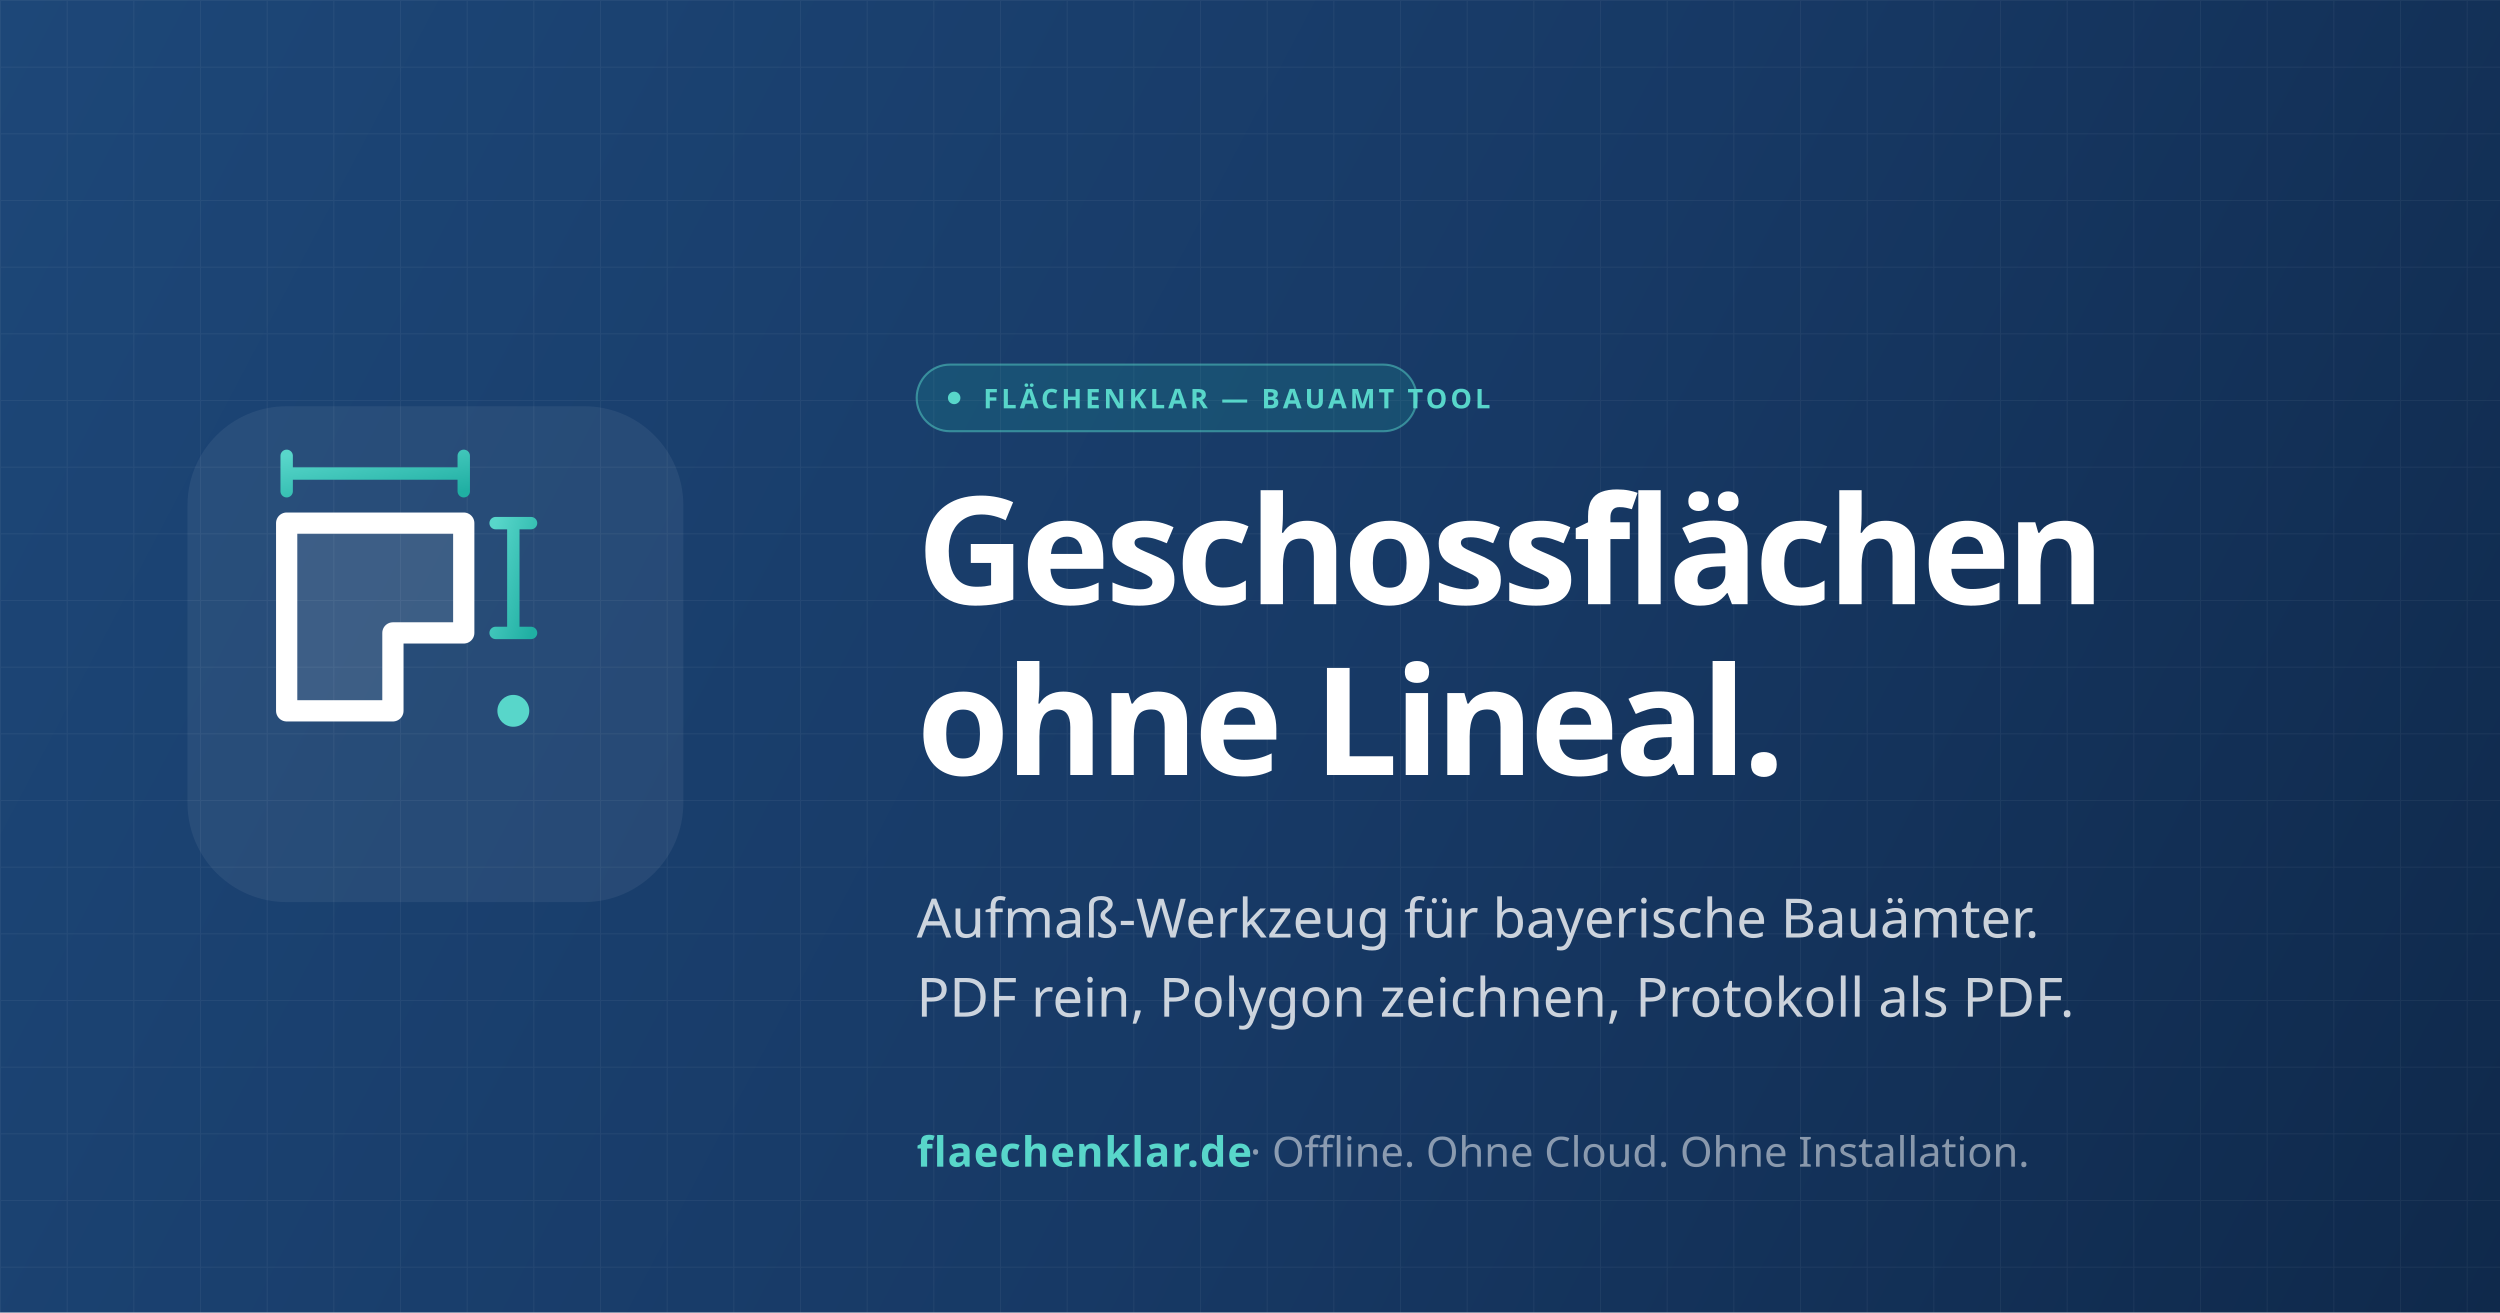
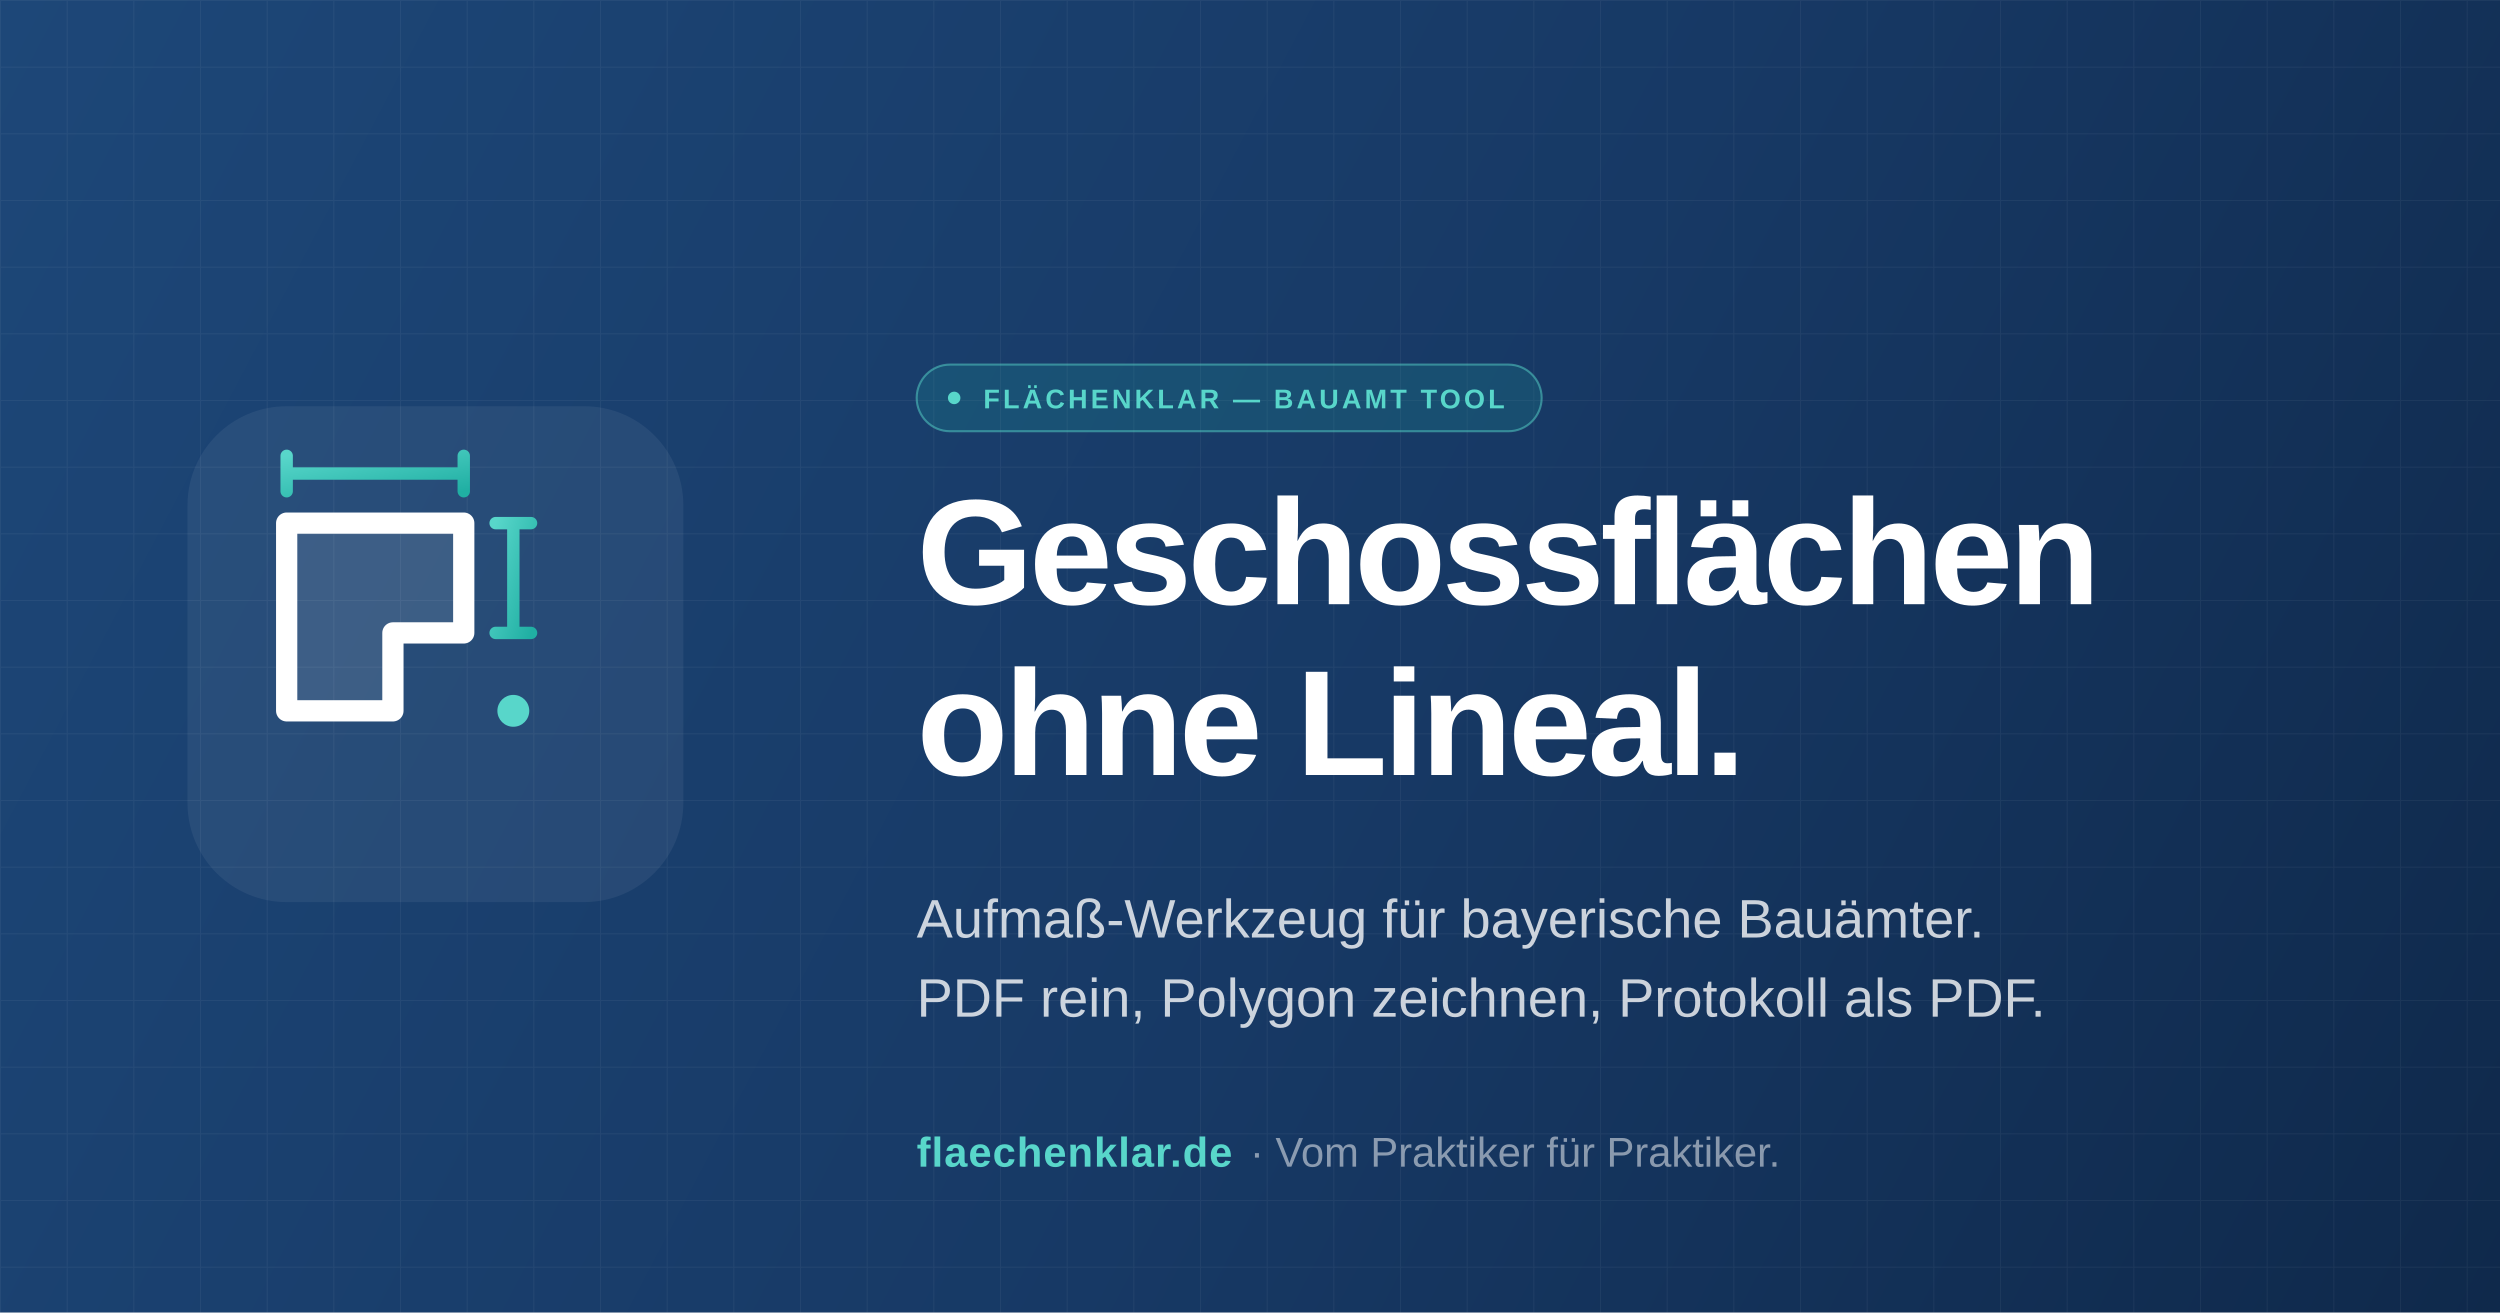
<svg xmlns="http://www.w3.org/2000/svg" width="1200" height="630" viewBox="0 0 1200 630" role="img" aria-labelledby="og-title og-desc">
  <defs>
    <linearGradient id="bg" x1="0" y1="0" x2="1200" y2="630" gradientUnits="userSpaceOnUse">
      <stop offset="0" stop-color="#1D4778" />
      <stop offset="0.55" stop-color="#173965" />
      <stop offset="1" stop-color="#0F294B" />
    </linearGradient>
    <linearGradient id="accent" x1="0" y1="0" x2="1" y2="1">
      <stop offset="0" stop-color="#58D6CA" />
      <stop offset="1" stop-color="#20AFA3" />
    </linearGradient>
    <pattern id="grid" width="32" height="32" patternUnits="userSpaceOnUse">
      <path d="M 32 0 L 0 0 0 32" fill="none" stroke="#FFFFFF" stroke-opacity="0.05" stroke-width="1" />
    </pattern>
  </defs>
  <rect width="1200" height="630" fill="url(#bg)" />
  <rect width="1200" height="630" fill="url(#grid)" />
  <g transform="translate(90, 195) scale(1.7)">
    <rect width="140" height="140" rx="28" fill="#FFFFFF" fill-opacity="0.06" />
    <path d="M28 33 H78 V64 H58 V86 H28 Z" fill="#FFFFFF" fill-opacity="0.10" stroke="#FFFFFF" stroke-width="6" stroke-linejoin="round" />
    <path d="M58 64 H78 M58 64 V86" fill="none" stroke="#FFFFFF" stroke-width="3.5" stroke-linecap="round" stroke-opacity="0.6" />
    <path d="M28 19 H78 M28 14 V24 M78 14 V24" fill="none" stroke="url(#accent)" stroke-width="3.5" stroke-linecap="round" />
    <path d="M92 33 V64 M87 33 H97 M87 64 H97" fill="none" stroke="url(#accent)" stroke-width="3.5" stroke-linecap="round" />
    <circle cx="92" cy="86" r="4.5" fill="#58D6CA" />
  </g>
  <g transform="translate(440, 175)">
-     <rect width="240" height="32" rx="16" fill="#20AFA3" fill-opacity="0.18" stroke="#58D6CA" stroke-opacity="0.5" />
+     <rect width="300" height="32" rx="16" fill="#20AFA3" fill-opacity="0.18" stroke="#58D6CA" stroke-opacity="0.5" />
    <circle cx="18" cy="16" r="3" fill="#58D6CA" />
-     <text x="32" y="21" font-family="ui-sans-serif, system-ui, sans-serif" font-size="13" font-weight="600" fill="#58D6CA" letter-spacing="1.5">FLÄCHENKLAR — BAUAMT TOOL</text>
+     <text x="32" y="21" font-family="Arial, 'Segoe UI', sans-serif" font-size="13" font-weight="600" fill="#58D6CA" letter-spacing="1.5">FLÄCHENKLAR — BAUAMT TOOL</text>
  </g>
-   <text x="440" y="290" font-family="ui-sans-serif, system-ui, sans-serif" font-size="72" font-weight="800" fill="#FFFFFF" letter-spacing="-2">Geschossflächen</text>
-   <text x="440" y="372" font-family="ui-sans-serif, system-ui, sans-serif" font-size="72" font-weight="800" fill="#FFFFFF" letter-spacing="-2">ohne Lineal.</text>
+   <text x="440" y="290" font-family="Arial, 'Segoe UI', sans-serif" font-size="72" font-weight="800" fill="#FFFFFF" letter-spacing="-2">Geschossflächen</text>
+   <text x="440" y="372" font-family="Arial, 'Segoe UI', sans-serif" font-size="72" font-weight="800" fill="#FFFFFF" letter-spacing="-2">ohne Lineal.</text>
  <path d="M 440 392 L 720 392" stroke="url(#accent)" stroke-width="5" stroke-linecap="round" opacity="0.95" />
-   <text x="440" y="450" font-family="ui-sans-serif, system-ui, sans-serif" font-size="26" font-weight="400" fill="#FFFFFF" fill-opacity="0.78">Aufmaß-Werkzeug für bayerische Bauämter.</text>
-   <text x="440" y="488" font-family="ui-sans-serif, system-ui, sans-serif" font-size="26" font-weight="400" fill="#FFFFFF" fill-opacity="0.78">PDF rein, Polygon zeichnen, Protokoll als PDF.</text>
-   <text x="440" y="560" font-family="ui-sans-serif, system-ui, sans-serif" font-size="20" font-weight="600" fill="#58D6CA" letter-spacing="0.5">flaechenklar.de</text>
-   <text x="600" y="560" font-family="ui-sans-serif, system-ui, sans-serif" font-size="20" font-weight="400" fill="#FFFFFF" fill-opacity="0.5">· Offline. Ohne Cloud. Ohne Installation.</text>
+   <text x="440" y="450" font-family="Arial, 'Segoe UI', sans-serif" font-size="26" font-weight="400" fill="#FFFFFF" fill-opacity="0.78">Aufmaß-Werkzeug für bayerische Bauämter.</text>
+   <text x="440" y="488" font-family="Arial, 'Segoe UI', sans-serif" font-size="26" font-weight="400" fill="#FFFFFF" fill-opacity="0.78">PDF rein, Polygon zeichnen, Protokoll als PDF.</text>
+   <text x="440" y="560" font-family="Arial, 'Segoe UI', sans-serif" font-size="20" font-weight="600" fill="#58D6CA" letter-spacing="0.5">flaechenklar.de</text>
+   <text x="600" y="560" font-family="Arial, 'Segoe UI', sans-serif" font-size="20" font-weight="400" fill="#FFFFFF" fill-opacity="0.5">· Vom Praktiker für Praktiker.</text>
</svg>
